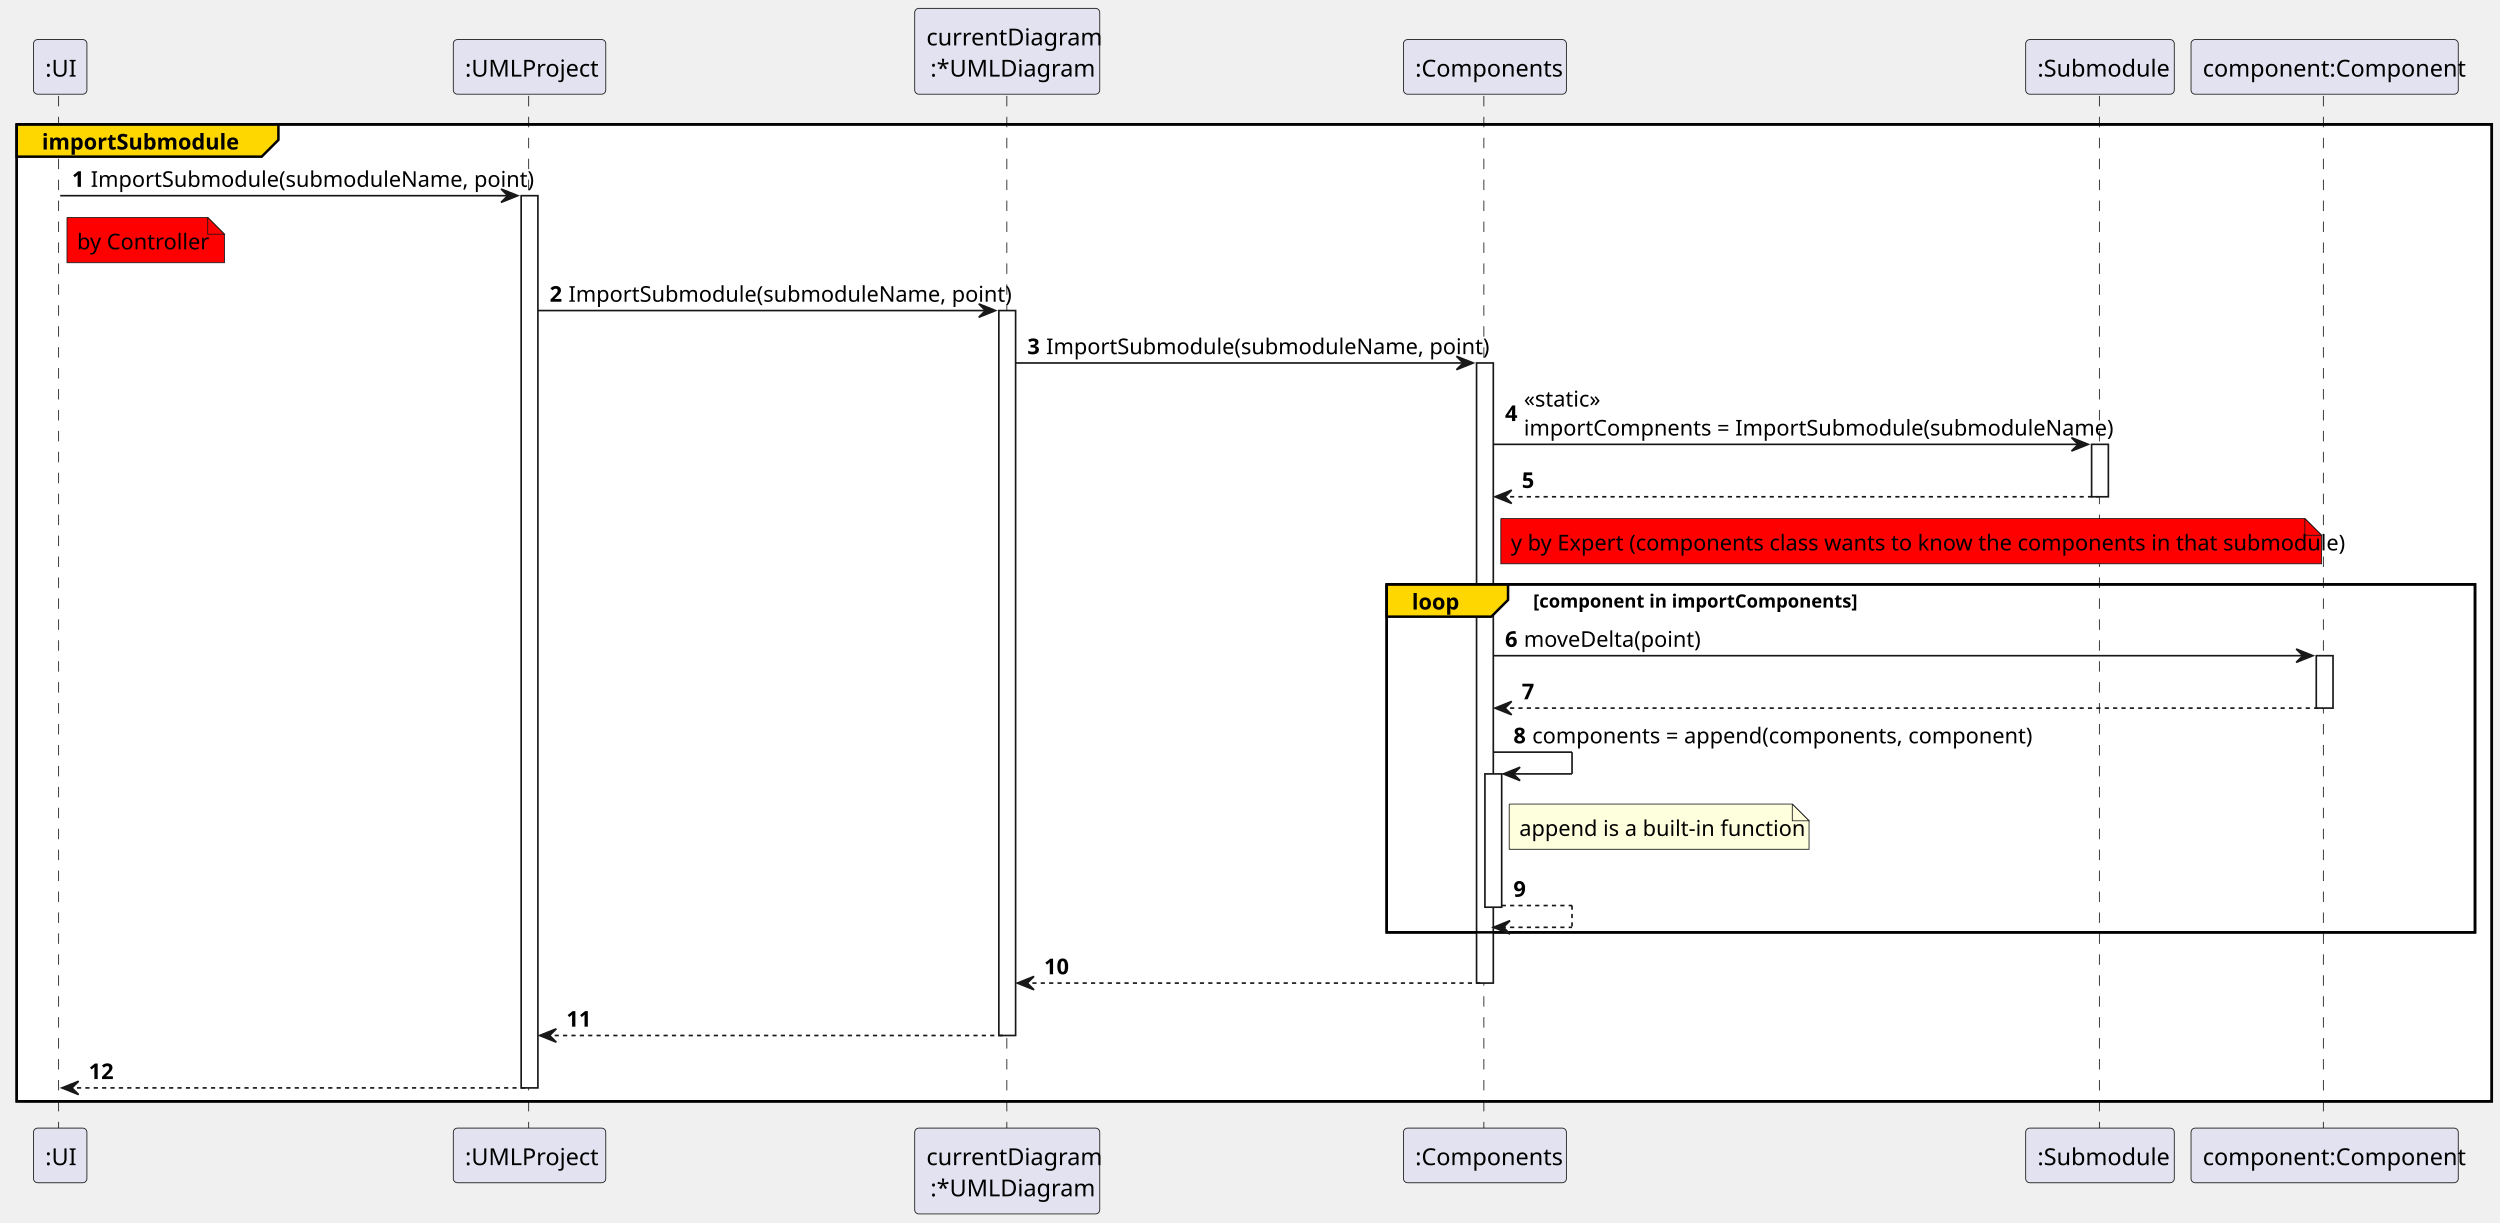
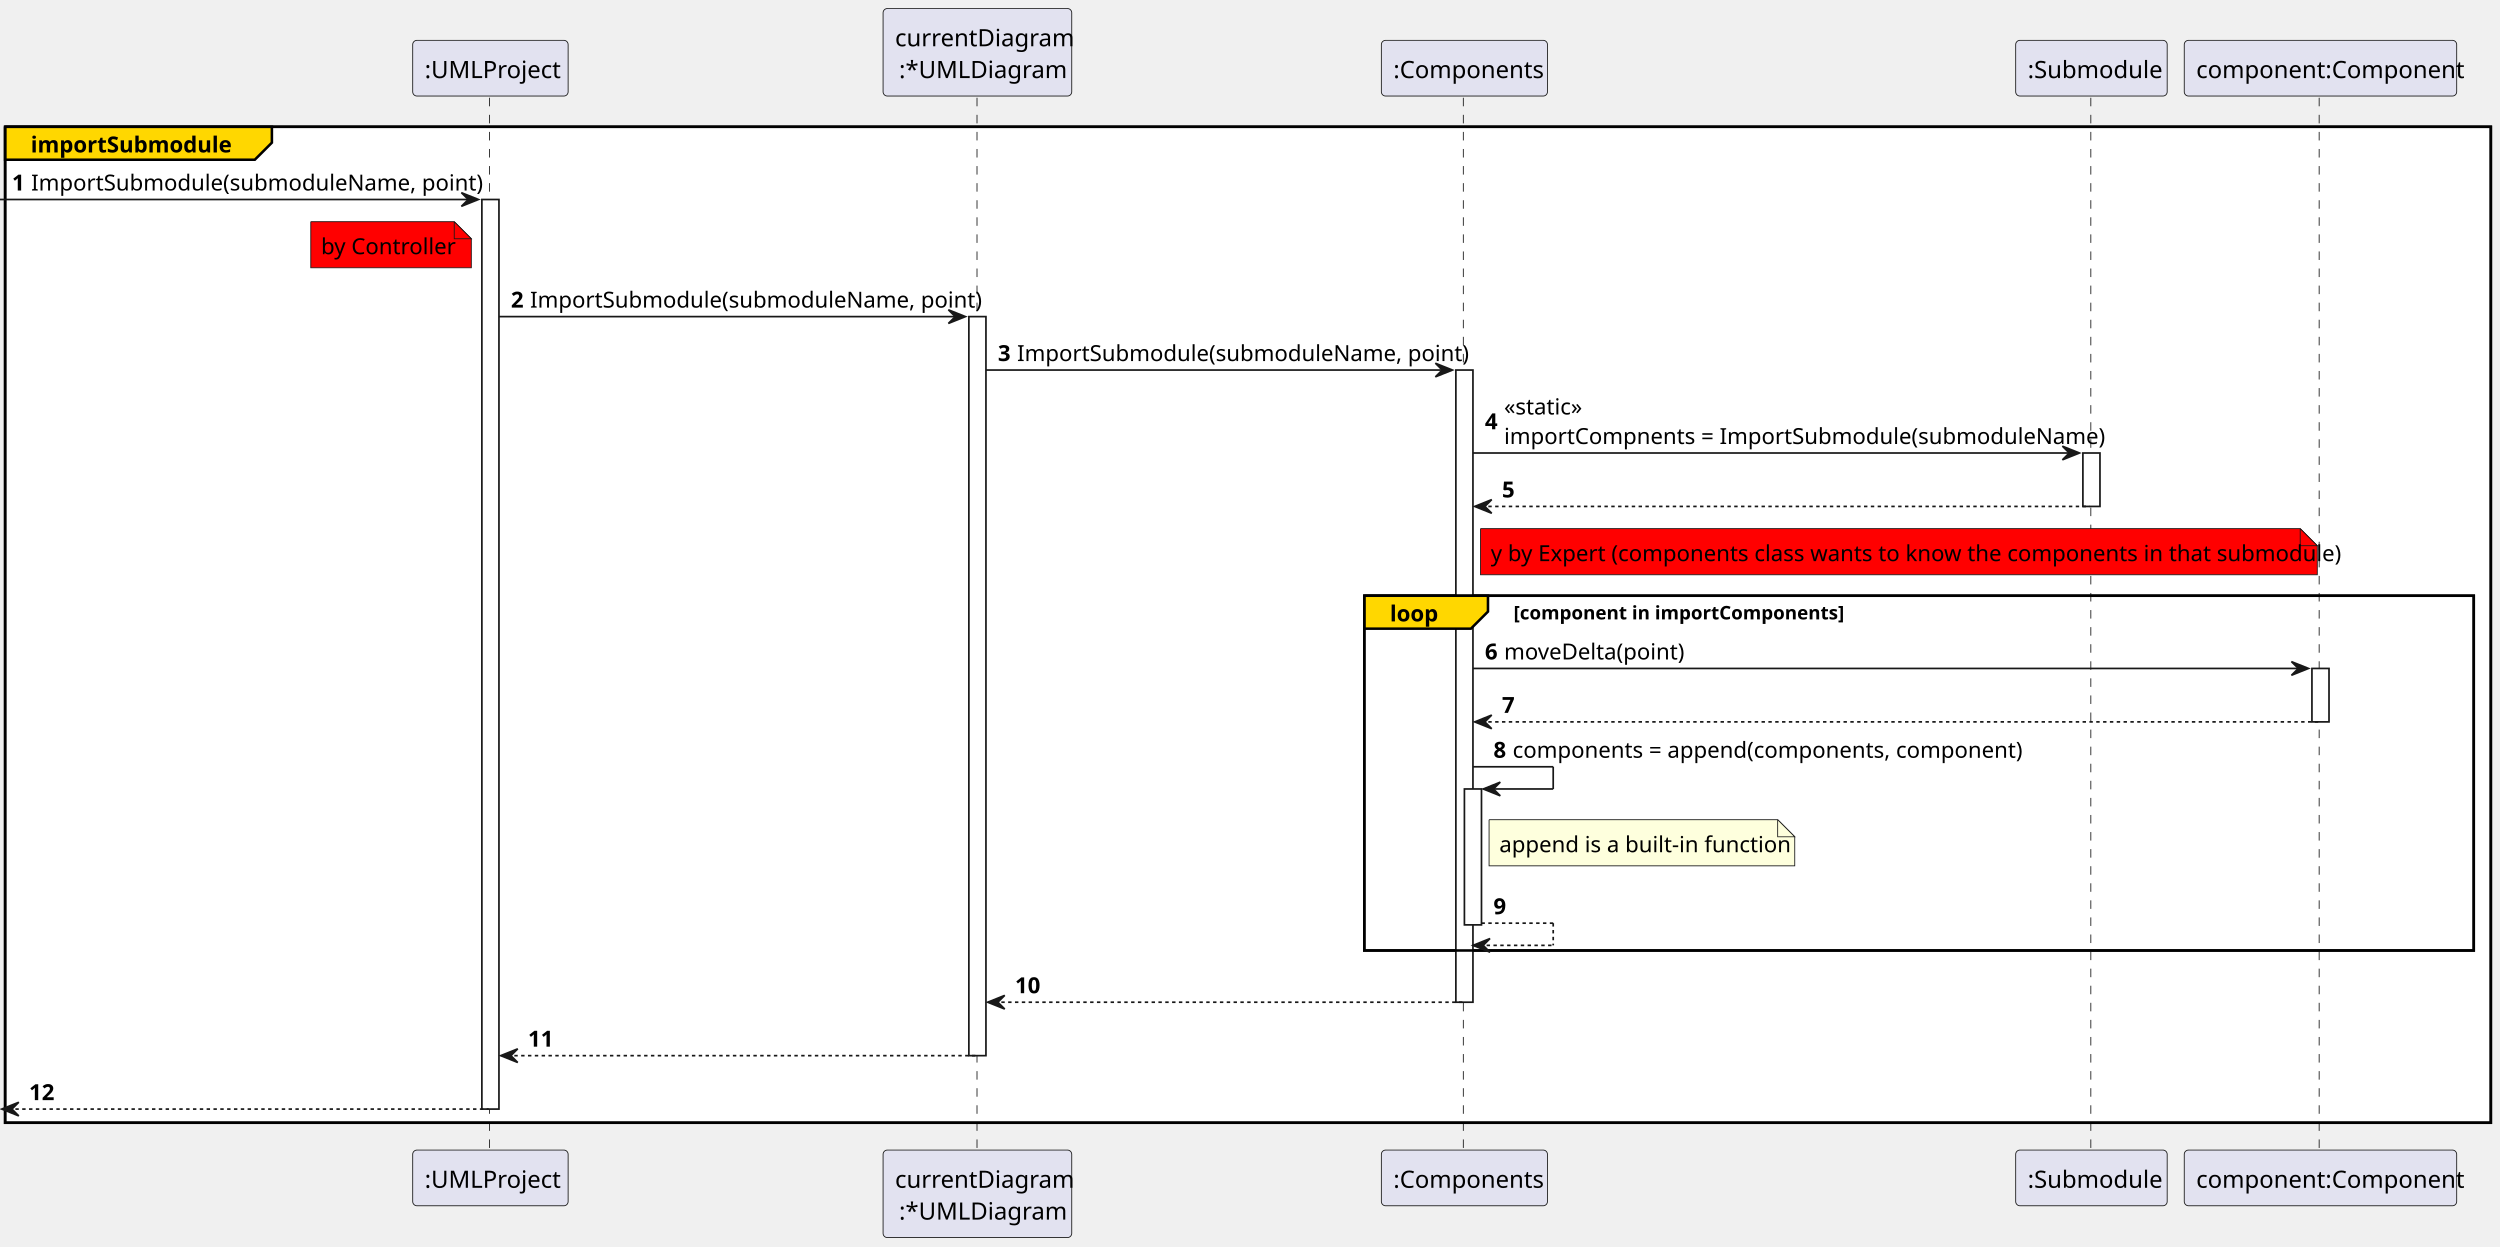
- <svg xmlns="http://www.w3.org/2000/svg" contentStyleType="text/css" height="584px" preserveAspectRatio="none" style="width:1194px;height:584px;background:#FFFFFF;" version="1.1" viewBox="0 0 1194 584" width="1194.4px" zoomAndPan="magnify">
+ <svg xmlns="http://www.w3.org/2000/svg" contentStyleType="text/css" height="730px" preserveAspectRatio="none" style="width:1464px;height:730px;background:#FFFFFF;" version="1.1" viewBox="0 0 1464 730" width="1464px" zoomAndPan="magnify">
  <defs />
  <g>
-     <rect fill="#FFFFFF" height="426.125" style="stroke:#181818;stroke-width:0.8;" width="8" x="248.905" y="93.459" />
-     <rect fill="#FFFFFF" height="346.227" style="stroke:#181818;stroke-width:0.8;" width="8" x="477.053" y="148.325" />
-     <rect fill="#FFFFFF" height="296.161" style="stroke:#181818;stroke-width:0.8;" width="8" x="705.202" y="173.358" />
-     <rect fill="#FFFFFF" height="63.666" style="stroke:#181818;stroke-width:0.8;" width="8" x="709.202" y="369.62" />
-     <rect fill="#FFFFFF" height="25.033" style="stroke:#181818;stroke-width:0.8;" width="8" x="998.95" y="212.223" />
-     <rect fill="#FFFFFF" height="25.033" style="stroke:#181818;stroke-width:0.8;" width="8" x="1106.252" y="313.155" />
-     <rect fill="#FFFFFF" height="466.591" style="stroke:#000000;stroke-width:1.2;" width="1182.067" x="8" y="59.394" />
-     <rect fill="#FFFFFF" height="166.197" style="stroke:#000000;stroke-width:1.2;" width="519.772" x="662.295" y="279.089" />
-     <line style="stroke:#181818;stroke-width:0.4;stroke-dasharray:5.0,5.0;" x1="28" x2="28" y1="45.794" y2="539.584" />
-     <line style="stroke:#181818;stroke-width:0.4;stroke-dasharray:5.0,5.0;" x1="252.496" x2="252.496" y1="45.794" y2="539.584" />
-     <line style="stroke:#181818;stroke-width:0.4;stroke-dasharray:5.0,5.0;" x1="480.863" x2="480.863" y1="45.794" y2="539.584" />
-     <line style="stroke:#181818;stroke-width:0.4;stroke-dasharray:5.0,5.0;" x1="708.695" x2="708.695" y1="45.794" y2="539.584" />
-     <line style="stroke:#181818;stroke-width:0.4;stroke-dasharray:5.0,5.0;" x1="1002.664" x2="1002.664" y1="45.794" y2="539.584" />
-     <line style="stroke:#181818;stroke-width:0.4;stroke-dasharray:5.0,5.0;" x1="1109.637" x2="1109.637" y1="45.794" y2="539.584" />
-     <rect fill="#E2E2F0" height="26.097" rx="2" ry="2" style="stroke:#181818;stroke-width:0.4;" width="25.512" x="16" y="18.897" />
-     <text fill="#000000" font-family="sans-serif" font-size="11.2" lengthAdjust="spacing" textLength="14.312" x="21.6" y="36.583">:UI</text>
-     <rect fill="#E2E2F0" height="26.097" rx="2" ry="2" style="stroke:#181818;stroke-width:0.4;" width="25.512" x="16" y="538.784" />
-     <text fill="#000000" font-family="sans-serif" font-size="11.2" lengthAdjust="spacing" textLength="14.312" x="21.6" y="556.47">:UI</text>
-     <rect fill="#E2E2F0" height="26.097" rx="2" ry="2" style="stroke:#181818;stroke-width:0.4;" width="72.816" x="216.496" y="18.897" />
-     <text fill="#000000" font-family="sans-serif" font-size="11.2" lengthAdjust="spacing" textLength="61.616" x="222.096" y="36.583">:UMLProject</text>
-     <rect fill="#E2E2F0" height="26.097" rx="2" ry="2" style="stroke:#181818;stroke-width:0.4;" width="72.816" x="216.496" y="538.784" />
-     <text fill="#000000" font-family="sans-serif" font-size="11.2" lengthAdjust="spacing" textLength="61.616" x="222.096" y="556.47">:UMLProject</text>
-     <rect fill="#E2E2F0" height="40.994" rx="2" ry="2" style="stroke:#181818;stroke-width:0.4;" width="88.38" x="436.863" y="4" />
-     <text fill="#000000" font-family="sans-serif" font-size="11.2" lengthAdjust="spacing" textLength="77.18" x="442.463" y="21.686">currentDiagram</text>
-     <text fill="#000000" font-family="sans-serif" font-size="11.2" lengthAdjust="spacing" textLength="73.44" x="444.334" y="36.583">:*UMLDiagram</text>
-     <rect fill="#E2E2F0" height="40.994" rx="2" ry="2" style="stroke:#181818;stroke-width:0.4;" width="88.38" x="436.863" y="538.784" />
-     <text fill="#000000" font-family="sans-serif" font-size="11.2" lengthAdjust="spacing" textLength="77.18" x="442.463" y="556.47">currentDiagram</text>
-     <text fill="#000000" font-family="sans-serif" font-size="11.2" lengthAdjust="spacing" textLength="73.44" x="444.334" y="571.367">:*UMLDiagram</text>
-     <rect fill="#E2E2F0" height="26.097" rx="2" ry="2" style="stroke:#181818;stroke-width:0.4;" width="77.815" x="670.295" y="18.897" />
-     <text fill="#000000" font-family="sans-serif" font-size="11.2" lengthAdjust="spacing" textLength="66.615" x="675.895" y="36.583">:Components</text>
-     <rect fill="#E2E2F0" height="26.097" rx="2" ry="2" style="stroke:#181818;stroke-width:0.4;" width="77.815" x="670.295" y="538.784" />
-     <text fill="#000000" font-family="sans-serif" font-size="11.2" lengthAdjust="spacing" textLength="66.615" x="675.895" y="556.47">:Components</text>
-     <rect fill="#E2E2F0" height="26.097" rx="2" ry="2" style="stroke:#181818;stroke-width:0.4;" width="70.973" x="967.464" y="18.897" />
-     <text fill="#000000" font-family="sans-serif" font-size="11.2" lengthAdjust="spacing" textLength="59.773" x="973.064" y="36.583">:Submodule</text>
-     <rect fill="#E2E2F0" height="26.097" rx="2" ry="2" style="stroke:#181818;stroke-width:0.4;" width="70.973" x="967.464" y="538.784" />
-     <text fill="#000000" font-family="sans-serif" font-size="11.2" lengthAdjust="spacing" textLength="59.773" x="973.064" y="556.47">:Submodule</text>
-     <rect fill="#E2E2F0" height="26.097" rx="2" ry="2" style="stroke:#181818;stroke-width:0.4;" width="127.63" x="1046.437" y="18.897" />
-     <text fill="#000000" font-family="sans-serif" font-size="11.2" lengthAdjust="spacing" textLength="116.43" x="1052.037" y="36.583">component:Component</text>
-     <rect fill="#E2E2F0" height="26.097" rx="2" ry="2" style="stroke:#181818;stroke-width:0.4;" width="127.63" x="1046.437" y="538.784" />
-     <text fill="#000000" font-family="sans-serif" font-size="11.2" lengthAdjust="spacing" textLength="116.43" x="1052.037" y="556.47">component:Component</text>
-     <rect fill="#FFFFFF" height="426.125" style="stroke:#181818;stroke-width:0.8;" width="8" x="248.905" y="93.459" />
-     <rect fill="#FFFFFF" height="346.227" style="stroke:#181818;stroke-width:0.8;" width="8" x="477.053" y="148.325" />
-     <rect fill="#FFFFFF" height="296.161" style="stroke:#181818;stroke-width:0.8;" width="8" x="705.202" y="173.358" />
-     <rect fill="#FFFFFF" height="63.666" style="stroke:#181818;stroke-width:0.8;" width="8" x="709.202" y="369.62" />
-     <rect fill="#FFFFFF" height="25.033" style="stroke:#181818;stroke-width:0.8;" width="8" x="998.95" y="212.223" />
-     <rect fill="#FFFFFF" height="25.033" style="stroke:#181818;stroke-width:0.8;" width="8" x="1106.252" y="313.155" />
-     <path d="M8,59.394 L132.974,59.394 L132.974,66.827 L124.974,74.827 L8,74.827 L8,59.394 " fill="#FFD700" style="stroke:#000000;stroke-width:1.2;" />
-     <rect fill="none" height="466.591" style="stroke:#000000;stroke-width:1.2;" width="1182.067" x="8" y="59.394" />
-     <text fill="#000000" font-family="sans-serif" font-size="10.4" font-weight="bold" lengthAdjust="spacing" textLength="88.974" x="20" y="71.416">importSubmodule</text>
-     <polygon fill="#181818" points="239.305,90.259,247.305,93.459,239.305,96.659,242.505,93.459" style="stroke:#181818;stroke-width:0.8;" />
-     <line style="stroke:#181818;stroke-width:0.8;" x1="28.756" x2="244.105" y1="93.459" y2="93.459" />
-     <text fill="#000000" font-family="sans-serif" font-size="10.4" font-weight="bold" lengthAdjust="spacing" textLength="5.784" x="34.356" y="89.249">1</text>
-     <text fill="#000000" font-family="sans-serif" font-size="10.4" lengthAdjust="spacing" textLength="195.965" x="43.34" y="89.249">ImportSubmodule(submoduleName, point)</text>
-     <path d="M32,103.859 L32,125.459 L107.2,125.459 L107.2,111.859 L99.2,103.859 L32,103.859 " fill="#FF0000" style="stroke:#181818;stroke-width:0.4;" />
-     <path d="M99.2,103.859 L99.2,111.859 L107.2,111.859 L99.2,103.859 " fill="#FF0000" style="stroke:#181818;stroke-width:0.4;" />
-     <text fill="#000000" font-family="sans-serif" font-size="10.4" lengthAdjust="spacing" textLength="58.957" x="36.8" y="119.082">by Controller</text>
-     <polygon fill="#181818" points="467.454,145.125,475.454,148.325,467.454,151.525,470.654,148.325" style="stroke:#181818;stroke-width:0.8;" />
-     <line style="stroke:#181818;stroke-width:0.8;" x1="256.905" x2="472.253" y1="148.325" y2="148.325" />
-     <text fill="#000000" font-family="sans-serif" font-size="10.4" font-weight="bold" lengthAdjust="spacing" textLength="5.784" x="262.505" y="144.115">2</text>
-     <text fill="#000000" font-family="sans-serif" font-size="10.4" lengthAdjust="spacing" textLength="195.965" x="271.489" y="144.115">ImportSubmodule(submoduleName, point)</text>
-     <polygon fill="#181818" points="695.602,170.158,703.602,173.358,695.602,176.558,698.802,173.358" style="stroke:#181818;stroke-width:0.8;" />
-     <line style="stroke:#181818;stroke-width:0.8;" x1="485.053" x2="700.402" y1="173.358" y2="173.358" />
-     <text fill="#000000" font-family="sans-serif" font-size="10.4" font-weight="bold" lengthAdjust="spacing" textLength="5.784" x="490.654" y="169.148">3</text>
-     <text fill="#000000" font-family="sans-serif" font-size="10.4" lengthAdjust="spacing" textLength="195.965" x="499.637" y="169.148">ImportSubmodule(submoduleName, point)</text>
-     <polygon fill="#181818" points="989.35,209.023,997.35,212.223,989.35,215.423,992.55,212.223" style="stroke:#181818;stroke-width:0.8;" />
-     <line style="stroke:#181818;stroke-width:0.8;" x1="713.202" x2="994.15" y1="212.223" y2="212.223" />
-     <text fill="#000000" font-family="sans-serif" font-size="10.4" font-weight="bold" lengthAdjust="spacing" textLength="5.784" x="718.802" y="201.097">4</text>
-     <text fill="#000000" font-family="sans-serif" font-size="10.4" lengthAdjust="spacing" textLength="35.841" x="727.786" y="194.18">«static»</text>
-     <text fill="#000000" font-family="sans-serif" font-size="10.4" lengthAdjust="spacing" textLength="261.564" x="727.786" y="208.013">importCompnents = ImportSubmodule(submoduleName)</text>
-     <polygon fill="#181818" points="722.002,234.056,714.002,237.256,722.002,240.456,718.802,237.256" style="stroke:#181818;stroke-width:0.8;" />
-     <line style="stroke:#181818;stroke-width:0.8;stroke-dasharray:2.0,2.0;" x1="717.202" x2="1002.15" y1="237.256" y2="237.256" />
-     <text fill="#000000" font-family="sans-serif" font-size="10.4" font-weight="bold" lengthAdjust="spacing" textLength="5.784" x="726.802" y="233.046">5</text>
-     <text fill="#000000" font-family="sans-serif" font-size="10.4" lengthAdjust="spacing" textLength="2.889" x="735.786" y="233.046"> </text>
-     <path d="M716.8,247.656 L716.8,269.256 L1108.8,269.256 L1108.8,255.656 L1100.8,247.656 L716.8,247.656 " fill="#FF0000" style="stroke:#181818;stroke-width:0.4;" />
-     <path d="M1100.8,247.656 L1100.8,255.656 L1108.8,255.656 L1100.8,247.656 " fill="#FF0000" style="stroke:#181818;stroke-width:0.4;" />
-     <text fill="#000000" font-family="sans-serif" font-size="10.4" lengthAdjust="spacing" textLength="375.746" x="721.6" y="262.879">y by Expert (components class wants to know the components in that submodule)</text>
-     <path d="M662.295,279.089 L720.243,279.089 L720.243,286.522 L712.243,294.522 L662.295,294.522 L662.295,279.089 " fill="#FFD700" style="stroke:#000000;stroke-width:1.2;" />
-     <rect fill="none" height="166.197" style="stroke:#000000;stroke-width:1.2;" width="519.772" x="662.295" y="279.089" />
-     <text fill="#000000" font-family="sans-serif" font-size="10.4" font-weight="bold" lengthAdjust="spacing" textLength="21.948" x="674.295" y="291.112">loop</text>
-     <text fill="#000000" font-family="sans-serif" font-size="8.8" font-weight="bold" lengthAdjust="spacing" textLength="147.142" x="732.243" y="290.185">[component in importComponents]</text>
-     <polygon fill="#181818" points="1096.652,309.955,1104.652,313.155,1096.652,316.355,1099.852,313.155" style="stroke:#181818;stroke-width:0.8;" />
-     <line style="stroke:#181818;stroke-width:0.8;" x1="713.202" x2="1101.452" y1="313.155" y2="313.155" />
-     <text fill="#000000" font-family="sans-serif" font-size="10.4" font-weight="bold" lengthAdjust="spacing" textLength="5.784" x="718.802" y="308.945">6</text>
-     <text fill="#000000" font-family="sans-serif" font-size="10.4" lengthAdjust="spacing" textLength="79.188" x="727.786" y="308.945">moveDelta(point)</text>
-     <polygon fill="#181818" points="722.002,334.988,714.002,338.188,722.002,341.387,718.802,338.188" style="stroke:#181818;stroke-width:0.8;" />
-     <line style="stroke:#181818;stroke-width:0.8;stroke-dasharray:2.0,2.0;" x1="717.202" x2="1109.452" y1="338.188" y2="338.188" />
-     <text fill="#000000" font-family="sans-serif" font-size="10.4" font-weight="bold" lengthAdjust="spacing" textLength="5.784" x="726.802" y="333.977">7</text>
-     <text fill="#000000" font-family="sans-serif" font-size="10.4" lengthAdjust="spacing" textLength="2.889" x="735.786" y="333.977"> </text>
-     <line style="stroke:#181818;stroke-width:0.8;" x1="713.202" x2="750.802" y1="359.22" y2="359.22" />
-     <line style="stroke:#181818;stroke-width:0.8;" x1="750.802" x2="750.802" y1="359.22" y2="369.62" />
-     <line style="stroke:#181818;stroke-width:0.8;" x1="718.002" x2="750.802" y1="369.62" y2="369.62" />
-     <polygon fill="#181818" points="726.002,366.42,718.002,369.62,726.002,372.82,722.802,369.62" style="stroke:#181818;stroke-width:0.8;" />
-     <text fill="#000000" font-family="sans-serif" font-size="10.4" font-weight="bold" lengthAdjust="spacing" textLength="5.784" x="722.802" y="355.01">8</text>
-     <text fill="#000000" font-family="sans-serif" font-size="10.4" lengthAdjust="spacing" textLength="224.032" x="731.786" y="355.01">components = append(components, component)</text>
-     <path d="M720.8,384.02 L720.8,405.62 L864,405.62 L864,392.02 L856,384.02 L720.8,384.02 " fill="#FEFFDD" style="stroke:#181818;stroke-width:0.4;" />
-     <path d="M856,384.02 L856,392.02 L864,392.02 L856,384.02 " fill="#FEFFDD" style="stroke:#181818;stroke-width:0.4;" />
-     <text fill="#000000" font-family="sans-serif" font-size="10.4" lengthAdjust="spacing" textLength="126.618" x="725.6" y="399.243">append is a built-in function</text>
-     <line style="stroke:#181818;stroke-width:0.8;stroke-dasharray:2.0,2.0;" x1="717.202" x2="750.802" y1="432.486" y2="432.486" />
-     <line style="stroke:#181818;stroke-width:0.8;stroke-dasharray:2.0,2.0;" x1="750.802" x2="750.802" y1="432.486" y2="442.886" />
-     <line style="stroke:#181818;stroke-width:0.8;stroke-dasharray:2.0,2.0;" x1="713.202" x2="750.802" y1="442.886" y2="442.886" />
-     <polygon fill="#181818" points="721.202,439.686,713.202,442.886,721.202,446.086,718.002,442.886" style="stroke:#181818;stroke-width:0.8;" />
-     <text fill="#000000" font-family="sans-serif" font-size="10.4" font-weight="bold" lengthAdjust="spacing" textLength="5.784" x="722.802" y="428.276">9</text>
-     <text fill="#000000" font-family="sans-serif" font-size="10.4" lengthAdjust="spacing" textLength="2.889" x="731.786" y="428.276"> </text>
-     <polygon fill="#181818" points="493.853,466.319,485.853,469.519,493.853,472.719,490.654,469.519" style="stroke:#181818;stroke-width:0.8;" />
-     <line style="stroke:#181818;stroke-width:0.8;stroke-dasharray:2.0,2.0;" x1="489.053" x2="708.402" y1="469.519" y2="469.519" />
-     <text fill="#000000" font-family="sans-serif" font-size="10.4" font-weight="bold" lengthAdjust="spacing" textLength="11.568" x="498.654" y="465.309">10</text>
-     <text fill="#000000" font-family="sans-serif" font-size="10.4" lengthAdjust="spacing" textLength="2.889" x="513.422" y="465.309"> </text>
-     <polygon fill="#181818" points="265.705,491.352,257.705,494.552,265.705,497.752,262.505,494.552" style="stroke:#181818;stroke-width:0.8;" />
-     <line style="stroke:#181818;stroke-width:0.8;stroke-dasharray:2.0,2.0;" x1="260.905" x2="480.253" y1="494.552" y2="494.552" />
-     <text fill="#000000" font-family="sans-serif" font-size="10.4" font-weight="bold" lengthAdjust="spacing" textLength="11.568" x="270.505" y="490.341">11</text>
-     <text fill="#000000" font-family="sans-serif" font-size="10.4" lengthAdjust="spacing" textLength="2.889" x="285.273" y="490.341"> </text>
-     <polygon fill="#181818" points="37.556,516.384,29.556,519.584,37.556,522.784,34.356,519.584" style="stroke:#181818;stroke-width:0.8;" />
-     <line style="stroke:#181818;stroke-width:0.8;stroke-dasharray:2.0,2.0;" x1="32.756" x2="252.105" y1="519.584" y2="519.584" />
-     <text fill="#000000" font-family="sans-serif" font-size="10.4" font-weight="bold" lengthAdjust="spacing" textLength="11.568" x="42.356" y="515.374">12</text>
-     <text fill="#000000" font-family="sans-serif" font-size="10.4" lengthAdjust="spacing" textLength="2.889" x="57.124" y="515.374"> </text>
+     <rect fill="#FFFFFF" height="532.656" style="stroke:#181818;stroke-width:1.0;" width="10" x="282.186" y="116.824" />
+     <rect fill="#FFFFFF" height="432.783" style="stroke:#181818;stroke-width:1.0;" width="10" x="567.372" y="185.406" />
+     <rect fill="#FFFFFF" height="370.201" style="stroke:#181818;stroke-width:1.0;" width="10" x="852.558" y="216.697" />
+     <rect fill="#FFFFFF" height="79.582" style="stroke:#181818;stroke-width:1.0;" width="10" x="857.558" y="462.025" />
+     <rect fill="#FFFFFF" height="31.291" style="stroke:#181818;stroke-width:1.0;" width="10" x="1219.743" y="265.279" />
+     <rect fill="#FFFFFF" height="31.291" style="stroke:#181818;stroke-width:1.0;" width="10" x="1353.87" y="391.443" />
+     <rect fill="#FFFFFF" height="583.238" style="stroke:#000000;stroke-width:1.5;" width="1455.639" x="3" y="74.242" />
+     <rect fill="#FFFFFF" height="207.746" style="stroke:#000000;stroke-width:1.5;" width="649.715" x="798.924" y="348.861" />
+     <line style="stroke:#181818;stroke-width:0.5;stroke-dasharray:5.0,5.0;" x1="286.676" x2="286.676" y1="57.242" y2="674.481" />
+     <line style="stroke:#181818;stroke-width:0.5;stroke-dasharray:5.0,5.0;" x1="572.134" x2="572.134" y1="57.242" y2="674.481" />
+     <line style="stroke:#181818;stroke-width:0.5;stroke-dasharray:5.0,5.0;" x1="856.924" x2="856.924" y1="57.242" y2="674.481" />
+     <line style="stroke:#181818;stroke-width:0.5;stroke-dasharray:5.0,5.0;" x1="1224.385" x2="1224.385" y1="57.242" y2="674.481" />
+     <line style="stroke:#181818;stroke-width:0.5;stroke-dasharray:5.0,5.0;" x1="1358.102" x2="1358.102" y1="57.242" y2="674.481" />
+     <rect fill="#E2E2F0" height="32.621" rx="2.5" ry="2.5" style="stroke:#181818;stroke-width:0.5;" width="91.02" x="241.676" y="23.621" />
+     <text fill="#000000" font-family="sans-serif" font-size="14" lengthAdjust="spacing" textLength="77.02" x="248.676" y="45.728">:UMLProject</text>
+     <rect fill="#E2E2F0" height="32.621" rx="2.5" ry="2.5" style="stroke:#181818;stroke-width:0.5;" width="91.02" x="241.676" y="673.481" />
+     <text fill="#000000" font-family="sans-serif" font-size="14" lengthAdjust="spacing" textLength="77.02" x="248.676" y="695.588">:UMLProject</text>
+     <rect fill="#E2E2F0" height="51.242" rx="2.5" ry="2.5" style="stroke:#181818;stroke-width:0.5;" width="110.476" x="517.134" y="5" />
+     <text fill="#000000" font-family="sans-serif" font-size="14" lengthAdjust="spacing" textLength="96.476" x="524.134" y="27.107">currentDiagram</text>
+     <text fill="#000000" font-family="sans-serif" font-size="14" lengthAdjust="spacing" textLength="91.8" x="526.472" y="45.728">:*UMLDiagram</text>
+     <rect fill="#E2E2F0" height="51.242" rx="2.5" ry="2.5" style="stroke:#181818;stroke-width:0.5;" width="110.476" x="517.134" y="673.481" />
+     <text fill="#000000" font-family="sans-serif" font-size="14" lengthAdjust="spacing" textLength="96.476" x="524.134" y="695.588">currentDiagram</text>
+     <text fill="#000000" font-family="sans-serif" font-size="14" lengthAdjust="spacing" textLength="91.8" x="526.472" y="714.209">:*UMLDiagram</text>
+     <rect fill="#E2E2F0" height="32.621" rx="2.5" ry="2.5" style="stroke:#181818;stroke-width:0.5;" width="97.269" x="808.924" y="23.621" />
+     <text fill="#000000" font-family="sans-serif" font-size="14" lengthAdjust="spacing" textLength="83.269" x="815.924" y="45.728">:Components</text>
+     <rect fill="#E2E2F0" height="32.621" rx="2.5" ry="2.5" style="stroke:#181818;stroke-width:0.5;" width="97.269" x="808.924" y="673.481" />
+     <text fill="#000000" font-family="sans-serif" font-size="14" lengthAdjust="spacing" textLength="83.269" x="815.924" y="695.588">:Components</text>
+     <rect fill="#E2E2F0" height="32.621" rx="2.5" ry="2.5" style="stroke:#181818;stroke-width:0.5;" width="88.717" x="1180.385" y="23.621" />
+     <text fill="#000000" font-family="sans-serif" font-size="14" lengthAdjust="spacing" textLength="74.717" x="1187.385" y="45.728">:Submodule</text>
+     <rect fill="#E2E2F0" height="32.621" rx="2.5" ry="2.5" style="stroke:#181818;stroke-width:0.5;" width="88.717" x="1180.385" y="673.481" />
+     <text fill="#000000" font-family="sans-serif" font-size="14" lengthAdjust="spacing" textLength="74.717" x="1187.385" y="695.588">:Submodule</text>
+     <rect fill="#E2E2F0" height="32.621" rx="2.5" ry="2.5" style="stroke:#181818;stroke-width:0.5;" width="159.537" x="1279.102" y="23.621" />
+     <text fill="#000000" font-family="sans-serif" font-size="14" lengthAdjust="spacing" textLength="145.537" x="1286.102" y="45.728">component:Component</text>
+     <rect fill="#E2E2F0" height="32.621" rx="2.5" ry="2.5" style="stroke:#181818;stroke-width:0.5;" width="159.537" x="1279.102" y="673.481" />
+     <text fill="#000000" font-family="sans-serif" font-size="14" lengthAdjust="spacing" textLength="145.537" x="1286.102" y="695.588">component:Component</text>
+     <rect fill="#FFFFFF" height="532.656" style="stroke:#181818;stroke-width:1.0;" width="10" x="282.186" y="116.824" />
+     <rect fill="#FFFFFF" height="432.783" style="stroke:#181818;stroke-width:1.0;" width="10" x="567.372" y="185.406" />
+     <rect fill="#FFFFFF" height="370.201" style="stroke:#181818;stroke-width:1.0;" width="10" x="852.558" y="216.697" />
+     <rect fill="#FFFFFF" height="79.582" style="stroke:#181818;stroke-width:1.0;" width="10" x="857.558" y="462.025" />
+     <rect fill="#FFFFFF" height="31.291" style="stroke:#181818;stroke-width:1.0;" width="10" x="1219.743" y="265.279" />
+     <rect fill="#FFFFFF" height="31.291" style="stroke:#181818;stroke-width:1.0;" width="10" x="1353.87" y="391.443" />
+     <path d="M3,74.242 L159.217,74.242 L159.217,83.533 L149.217,93.533 L3,93.533 L3,74.242 " fill="#FFD700" style="stroke:#000000;stroke-width:1.5;" />
+     <rect fill="none" height="583.238" style="stroke:#000000;stroke-width:1.5;" width="1455.639" x="3" y="74.242" />
+     <text fill="#000000" font-family="sans-serif" font-size="13" font-weight="bold" lengthAdjust="spacing" textLength="111.217" x="18" y="89.27">importSubmodule</text>
+     <polygon fill="#181818" points="270.186,112.824,280.186,116.824,270.186,120.824,274.186,116.824" style="stroke:#181818;stroke-width:1.0;" />
+     <line style="stroke:#181818;stroke-width:1.0;" x1="0" x2="276.186" y1="116.824" y2="116.824" />
+     <text fill="#000000" font-family="sans-serif" font-size="13" font-weight="bold" lengthAdjust="spacing" textLength="7.23" x="7" y="111.561">1</text>
+     <text fill="#000000" font-family="sans-serif" font-size="13" lengthAdjust="spacing" textLength="244.956" x="18.23" y="111.561">ImportSubmodule(submoduleName, point)</text>
+     <path d="M182,129.824 L182,156.824 L276,156.824 L276,139.824 L266,129.824 L182,129.824 " fill="#FF0000" style="stroke:#181818;stroke-width:0.5;" />
+     <path d="M266,129.824 L266,139.824 L276,139.824 L266,129.824 " fill="#FF0000" style="stroke:#181818;stroke-width:0.5;" />
+     <text fill="#000000" font-family="sans-serif" font-size="13" lengthAdjust="spacing" textLength="73.696" x="188" y="148.852">by Controller</text>
+     <polygon fill="#181818" points="555.372,181.406,565.372,185.406,555.372,189.406,559.372,185.406" style="stroke:#181818;stroke-width:1.0;" />
+     <line style="stroke:#181818;stroke-width:1.0;" x1="292.186" x2="561.372" y1="185.406" y2="185.406" />
+     <text fill="#000000" font-family="sans-serif" font-size="13" font-weight="bold" lengthAdjust="spacing" textLength="7.23" x="299.186" y="180.144">2</text>
+     <text fill="#000000" font-family="sans-serif" font-size="13" lengthAdjust="spacing" textLength="244.956" x="310.416" y="180.144">ImportSubmodule(submoduleName, point)</text>
+     <polygon fill="#181818" points="840.558,212.697,850.558,216.697,840.558,220.697,844.558,216.697" style="stroke:#181818;stroke-width:1.0;" />
+     <line style="stroke:#181818;stroke-width:1.0;" x1="577.372" x2="846.558" y1="216.697" y2="216.697" />
+     <text fill="#000000" font-family="sans-serif" font-size="13" font-weight="bold" lengthAdjust="spacing" textLength="7.23" x="584.372" y="211.435">3</text>
+     <text fill="#000000" font-family="sans-serif" font-size="13" lengthAdjust="spacing" textLength="244.956" x="595.602" y="211.435">ImportSubmodule(submoduleName, point)</text>
+     <polygon fill="#181818" points="1207.743,261.279,1217.743,265.279,1207.743,269.279,1211.743,265.279" style="stroke:#181818;stroke-width:1.0;" />
+     <line style="stroke:#181818;stroke-width:1.0;" x1="862.558" x2="1213.743" y1="265.279" y2="265.279" />
+     <text fill="#000000" font-family="sans-serif" font-size="13" font-weight="bold" lengthAdjust="spacing" textLength="7.23" x="869.558" y="251.371">4</text>
+     <text fill="#000000" font-family="sans-serif" font-size="13" lengthAdjust="spacing" textLength="44.802" x="880.788" y="242.726">«static»</text>
+     <text fill="#000000" font-family="sans-serif" font-size="13" lengthAdjust="spacing" textLength="326.955" x="880.788" y="260.017">importCompnents = ImportSubmodule(submoduleName)</text>
+     <polygon fill="#181818" points="873.558,292.57,863.558,296.57,873.558,300.57,869.558,296.57" style="stroke:#181818;stroke-width:1.0;" />
+     <line style="stroke:#181818;stroke-width:1.0;stroke-dasharray:2.0,2.0;" x1="867.558" x2="1223.743" y1="296.57" y2="296.57" />
+     <text fill="#000000" font-family="sans-serif" font-size="13" font-weight="bold" lengthAdjust="spacing" textLength="7.23" x="879.558" y="291.308">5</text>
+     <text fill="#000000" font-family="sans-serif" font-size="13" lengthAdjust="spacing" textLength="3.612" x="890.788" y="291.308"> </text>
+     <path d="M867,309.57 L867,336.57 L1357,336.57 L1357,319.57 L1347,309.57 L867,309.57 " fill="#FF0000" style="stroke:#181818;stroke-width:0.5;" />
+     <path d="M1347,309.57 L1347,319.57 L1357,319.57 L1347,309.57 " fill="#FF0000" style="stroke:#181818;stroke-width:0.5;" />
+     <text fill="#000000" font-family="sans-serif" font-size="13" lengthAdjust="spacing" textLength="469.682" x="873" y="328.599">y by Expert (components class wants to know the components in that submodule)</text>
+     <path d="M798.924,348.861 L871.358,348.861 L871.358,358.152 L861.358,368.152 L798.924,368.152 L798.924,348.861 " fill="#FFD700" style="stroke:#000000;stroke-width:1.5;" />
+     <rect fill="none" height="207.746" style="stroke:#000000;stroke-width:1.5;" width="649.715" x="798.924" y="348.861" />
+     <text fill="#000000" font-family="sans-serif" font-size="13" font-weight="bold" lengthAdjust="spacing" textLength="27.435" x="813.924" y="363.89">loop</text>
+     <text fill="#000000" font-family="sans-serif" font-size="11" font-weight="bold" lengthAdjust="spacing" textLength="183.928" x="886.358" y="362.731">[component in importComponents]</text>
+     <polygon fill="#181818" points="1341.87,387.443,1351.87,391.443,1341.87,395.443,1345.87,391.443" style="stroke:#181818;stroke-width:1.0;" />
+     <line style="stroke:#181818;stroke-width:1.0;" x1="862.558" x2="1347.87" y1="391.443" y2="391.443" />
+     <text fill="#000000" font-family="sans-serif" font-size="13" font-weight="bold" lengthAdjust="spacing" textLength="7.23" x="869.558" y="386.181">6</text>
+     <text fill="#000000" font-family="sans-serif" font-size="13" lengthAdjust="spacing" textLength="98.985" x="880.788" y="386.181">moveDelta(point)</text>
+     <polygon fill="#181818" points="873.558,418.734,863.558,422.734,873.558,426.734,869.558,422.734" style="stroke:#181818;stroke-width:1.0;" />
+     <line style="stroke:#181818;stroke-width:1.0;stroke-dasharray:2.0,2.0;" x1="867.558" x2="1357.87" y1="422.734" y2="422.734" />
+     <text fill="#000000" font-family="sans-serif" font-size="13" font-weight="bold" lengthAdjust="spacing" textLength="7.23" x="879.558" y="417.472">7</text>
+     <text fill="#000000" font-family="sans-serif" font-size="13" lengthAdjust="spacing" textLength="3.612" x="890.788" y="417.472"> </text>
+     <line style="stroke:#181818;stroke-width:1.0;" x1="862.558" x2="909.558" y1="449.025" y2="449.025" />
+     <line style="stroke:#181818;stroke-width:1.0;" x1="909.558" x2="909.558" y1="449.025" y2="462.025" />
+     <line style="stroke:#181818;stroke-width:1.0;" x1="868.558" x2="909.558" y1="462.025" y2="462.025" />
+     <polygon fill="#181818" points="878.558,458.025,868.558,462.025,878.558,466.025,874.558,462.025" style="stroke:#181818;stroke-width:1.0;" />
+     <text fill="#000000" font-family="sans-serif" font-size="13" font-weight="bold" lengthAdjust="spacing" textLength="7.23" x="874.558" y="443.763">8</text>
+     <text fill="#000000" font-family="sans-serif" font-size="13" lengthAdjust="spacing" textLength="280.04" x="885.788" y="443.763">components = append(components, component)</text>
+     <path d="M872,480.025 L872,507.025 L1051,507.025 L1051,490.025 L1041,480.025 L872,480.025 " fill="#FEFFDD" style="stroke:#181818;stroke-width:0.5;" />
+     <path d="M1041,480.025 L1041,490.025 L1051,490.025 L1041,480.025 " fill="#FEFFDD" style="stroke:#181818;stroke-width:0.5;" />
+     <text fill="#000000" font-family="sans-serif" font-size="13" lengthAdjust="spacing" textLength="158.273" x="878" y="499.054">append is a built-in function</text>
+     <line style="stroke:#181818;stroke-width:1.0;stroke-dasharray:2.0,2.0;" x1="867.558" x2="909.558" y1="540.607" y2="540.607" />
+     <line style="stroke:#181818;stroke-width:1.0;stroke-dasharray:2.0,2.0;" x1="909.558" x2="909.558" y1="540.607" y2="553.607" />
+     <line style="stroke:#181818;stroke-width:1.0;stroke-dasharray:2.0,2.0;" x1="862.558" x2="909.558" y1="553.607" y2="553.607" />
+     <polygon fill="#181818" points="872.558,549.607,862.558,553.607,872.558,557.607,868.558,553.607" style="stroke:#181818;stroke-width:1.0;" />
+     <text fill="#000000" font-family="sans-serif" font-size="13" font-weight="bold" lengthAdjust="spacing" textLength="7.23" x="874.558" y="535.345">9</text>
+     <text fill="#000000" font-family="sans-serif" font-size="13" lengthAdjust="spacing" textLength="3.612" x="885.788" y="535.345"> </text>
+     <polygon fill="#181818" points="588.372,582.898,578.372,586.898,588.372,590.898,584.372,586.898" style="stroke:#181818;stroke-width:1.0;" />
+     <line style="stroke:#181818;stroke-width:1.0;stroke-dasharray:2.0,2.0;" x1="582.372" x2="856.558" y1="586.898" y2="586.898" />
+     <text fill="#000000" font-family="sans-serif" font-size="13" font-weight="bold" lengthAdjust="spacing" textLength="14.46" x="594.372" y="581.636">10</text>
+     <text fill="#000000" font-family="sans-serif" font-size="13" lengthAdjust="spacing" textLength="3.612" x="612.832" y="581.636"> </text>
+     <polygon fill="#181818" points="303.186,614.189,293.186,618.189,303.186,622.189,299.186,618.189" style="stroke:#181818;stroke-width:1.0;" />
+     <line style="stroke:#181818;stroke-width:1.0;stroke-dasharray:2.0,2.0;" x1="297.186" x2="571.372" y1="618.189" y2="618.189" />
+     <text fill="#000000" font-family="sans-serif" font-size="13" font-weight="bold" lengthAdjust="spacing" textLength="14.46" x="309.186" y="612.927">11</text>
+     <text fill="#000000" font-family="sans-serif" font-size="13" lengthAdjust="spacing" textLength="3.612" x="327.646" y="612.927"> </text>
+     <polygon fill="#181818" points="11,645.481,1,649.481,11,653.481,7,649.481" style="stroke:#181818;stroke-width:1.0;" />
+     <line style="stroke:#181818;stroke-width:1.0;stroke-dasharray:2.0,2.0;" x1="5" x2="286.186" y1="649.481" y2="649.481" />
+     <text fill="#000000" font-family="sans-serif" font-size="13" font-weight="bold" lengthAdjust="spacing" textLength="14.46" x="17" y="644.218">12</text>
+     <text fill="#000000" font-family="sans-serif" font-size="13" lengthAdjust="spacing" textLength="3.612" x="35.46" y="644.218"> </text>
  </g>
</svg>
